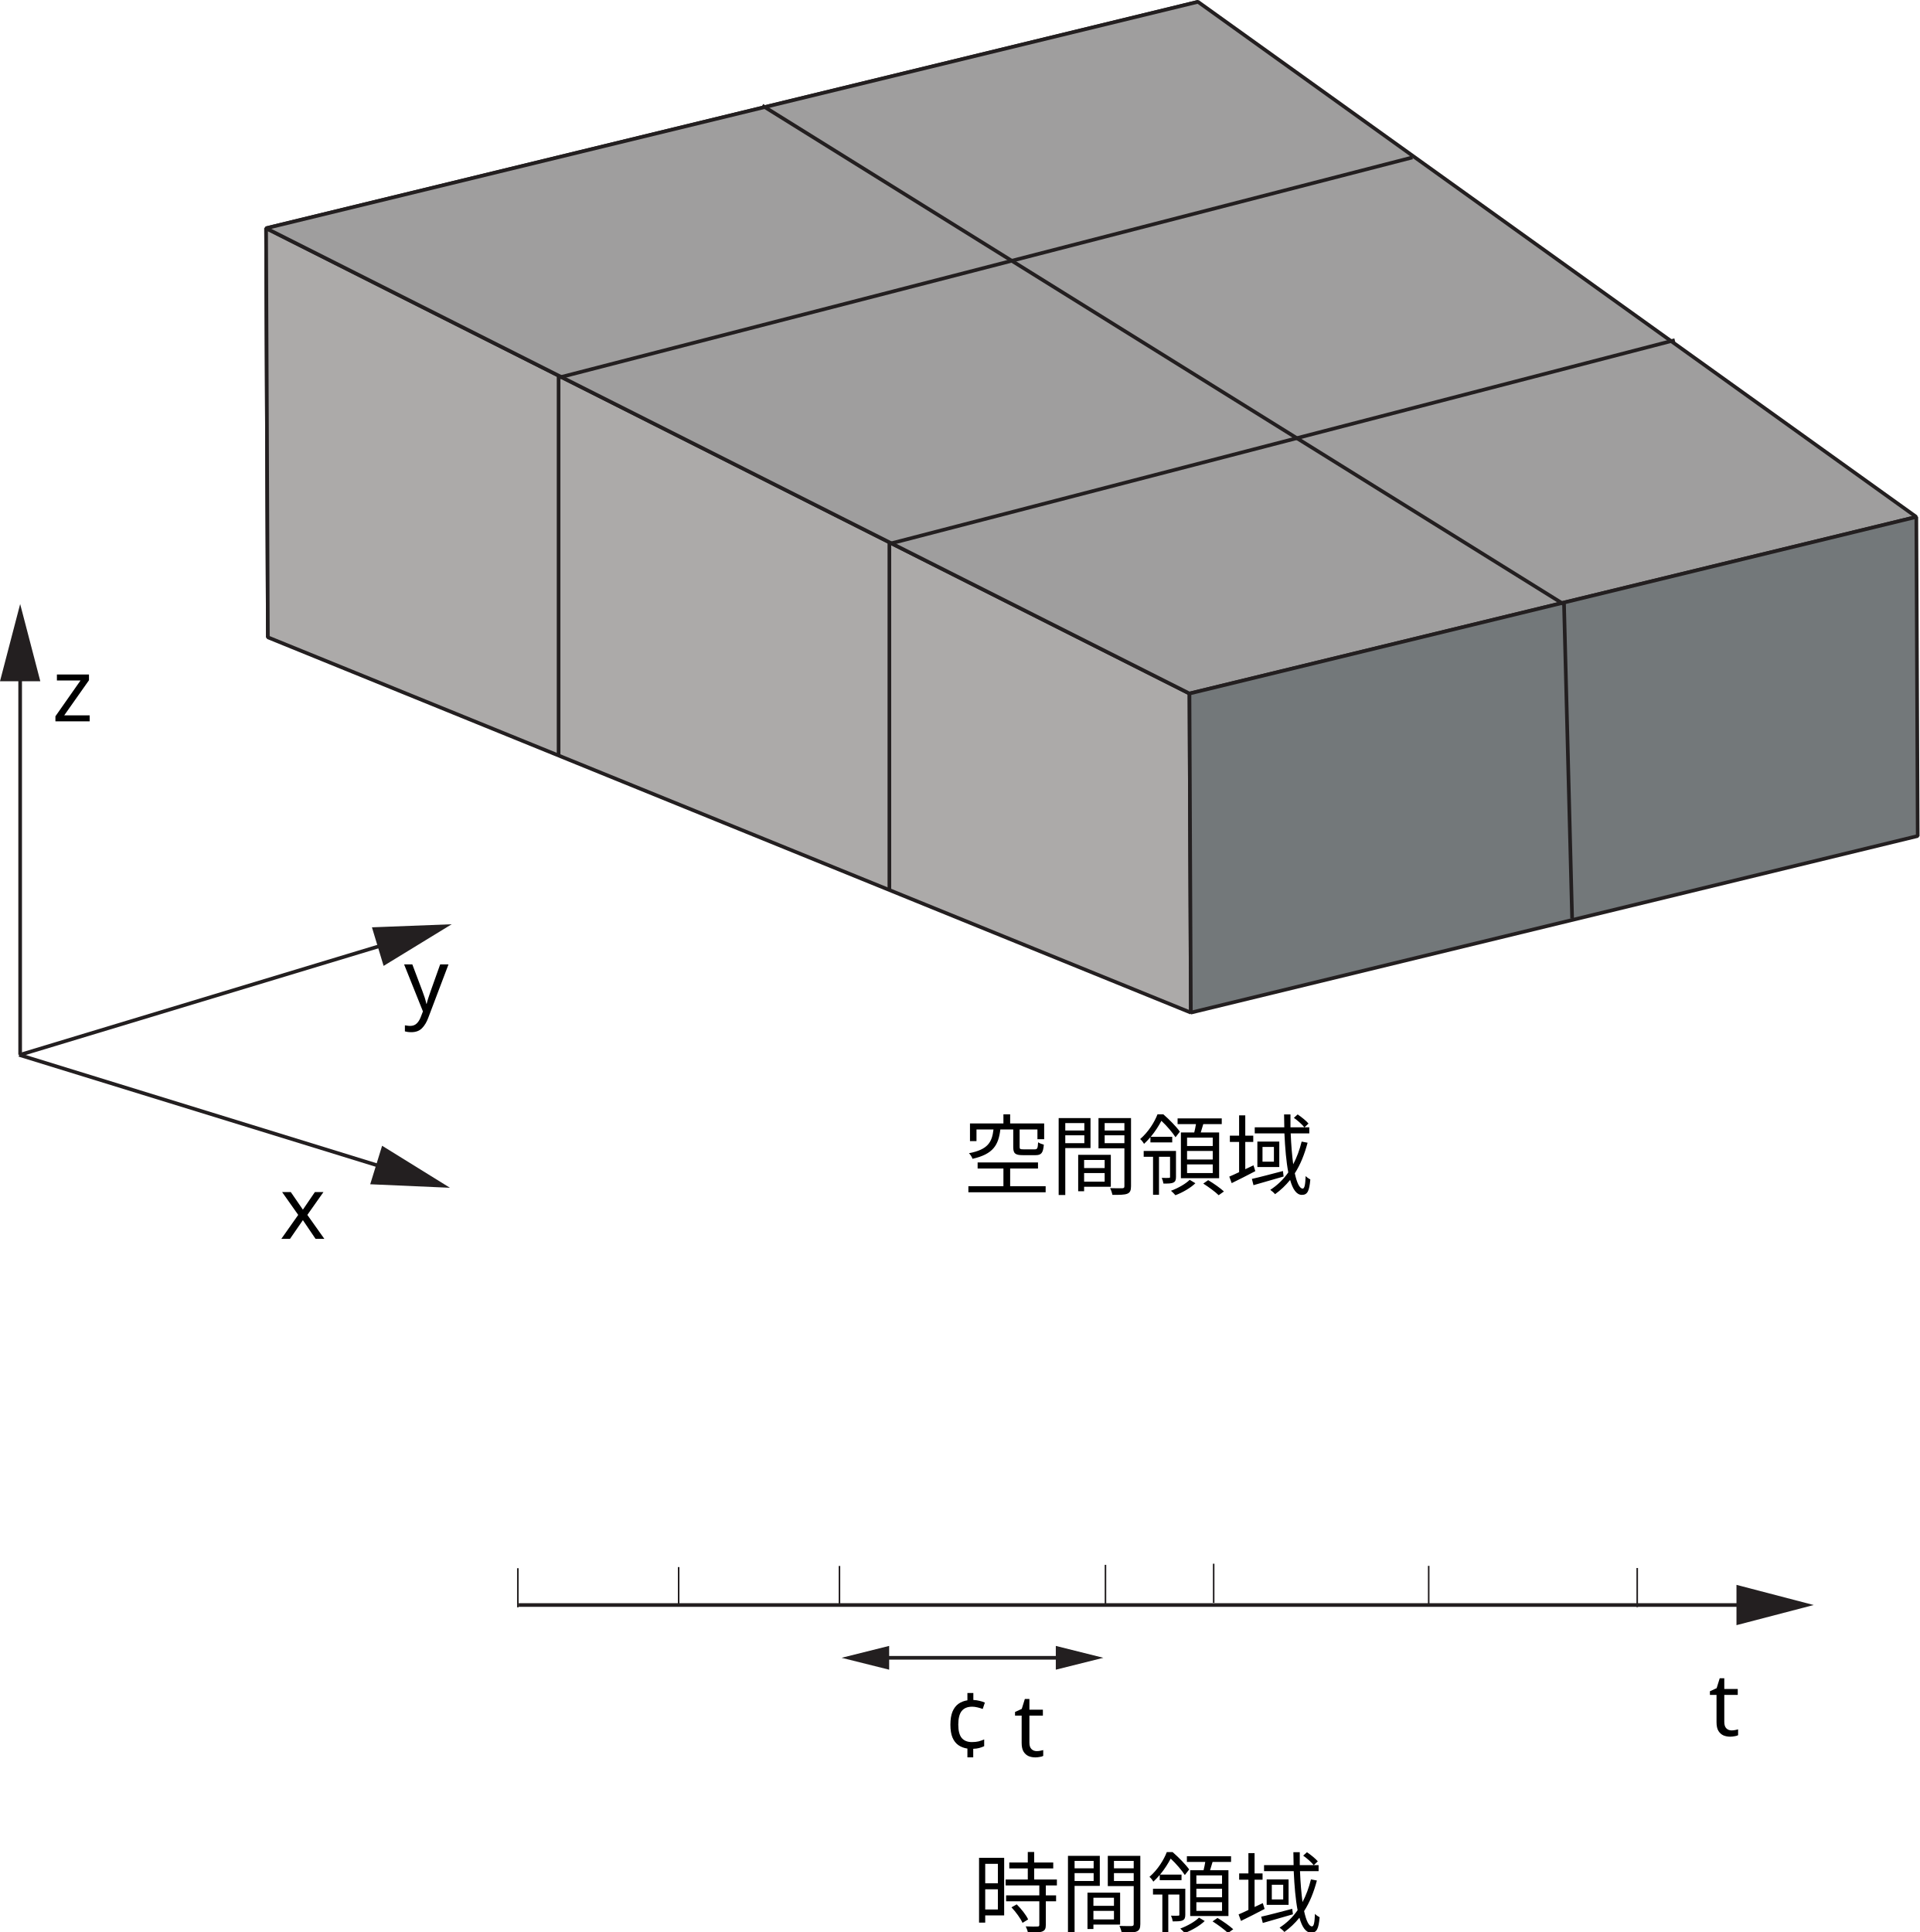
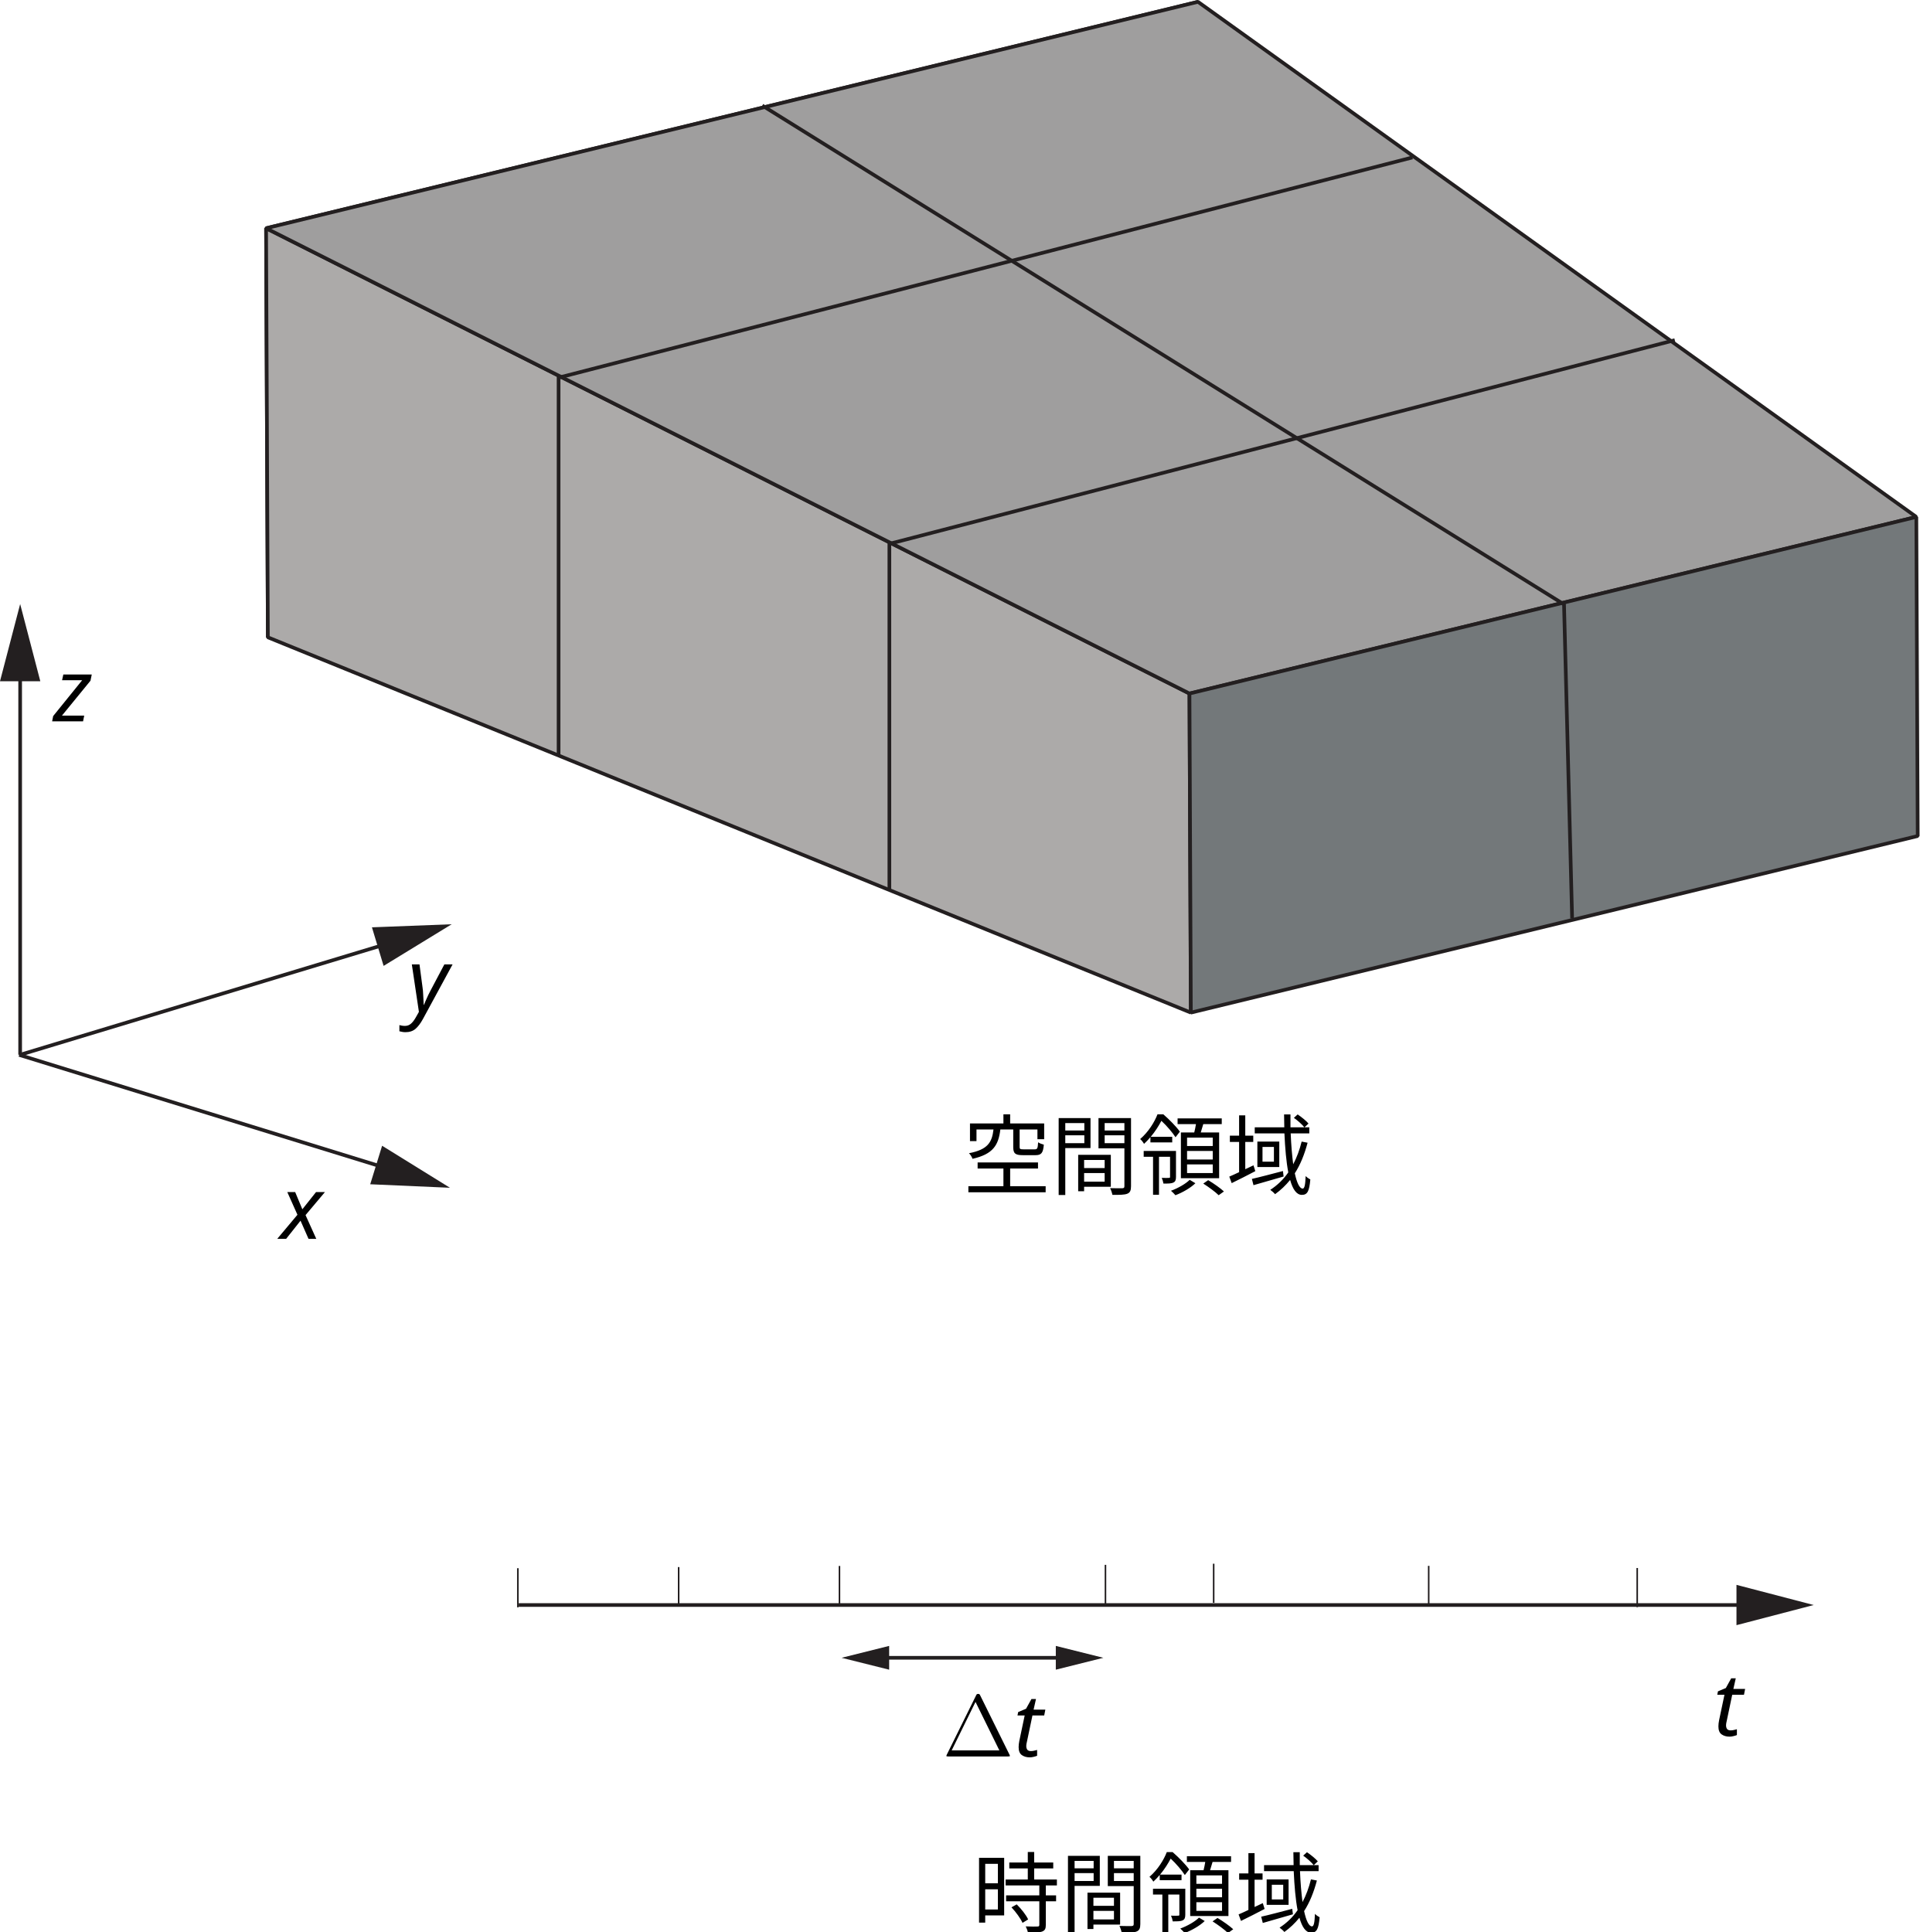
<svg xmlns="http://www.w3.org/2000/svg" id="svg3004" version="1.1" width="328.484" height="330.678" xml:space="preserve">
  <defs id="defs3008">
    <clipPath clipPathUnits="userSpaceOnUse" id="clipPath3032">
      <path d="m 1647.03,4932.62 2639.92,0 0,2299.77 -2639.92,0 0,-2299.77 z" id="path3034" />
    </clipPath>
    <clipPath clipPathUnits="userSpaceOnUse" id="clipPath3174">
      <path d="m 1916.87,1373.21 2100.09,0 0,1679.94 -2100.09,0 0,-1679.94 z" id="path3176" />
    </clipPath>
    <clipPath clipPathUnits="userSpaceOnUse" id="clipPath3224">
      <path d="m 3433.91,2115.3 c 18.44,0 33.47,-15.03 33.47,-33.47 0,-18.43 -15.03,-33.46 -33.47,-33.46 -18.43,0 -33.46,15.03 -33.46,33.46 0,18.44 15.03,33.47 33.46,33.47 z" clip-rule="evenodd" id="path3226" />
    </clipPath>
    <clipPath clipPathUnits="userSpaceOnUse" id="clipPath3492">
      <path d="m 1916.87,1373.21 2100.09,0 0,1679.94 -2100.09,0 0,-1679.94 z" id="path3494" />
    </clipPath>
    <clipPath clipPathUnits="userSpaceOnUse" id="clipPath3504">
      <path d="m 2692.58,2491.51 c 18.43,0 33.47,-15.03 33.47,-33.46 0,-18.43 -15.04,-33.46 -33.47,-33.46 -18.44,0 -33.46,15.03 -33.46,33.46 0,18.43 15.02,33.46 33.46,33.46 z" clip-rule="evenodd" id="path3506" />
    </clipPath>
    <clipPath clipPathUnits="userSpaceOnUse" id="clipPath3772">
      <path d="m 1916.87,1373.21 2100.09,0 0,1679.94 -2100.09,0 0,-1679.94 z" id="path3774" />
    </clipPath>
  </defs>
  <g id="g3012" transform="matrix(1.25,0,0,-1.25,-207.0437,903.3118)">
+     <text xml:space="preserve" style="font-size:11.955px;font-style:italic;font-variant:normal;font-weight:normal;font-stretch:normal;text-align:start;line-height:125%;letter-spacing:0px;word-spacing:0px;writing-mode:lr-tb;text-anchor:start;fill:#000000;fill-opacity:1;stroke:none;font-family:LMMathItalic12;-inkscape-font-specification:LMMathItalic12 Italic" x="172.947" y="-623.883" id="text3040" transform="scale(1,-1)">
+       <tspan id="tspan3042" x="172.947" y="-623.883">z</tspan>
+     </text>
+     <text transform="scale(1,-1)" id="text3044" y="-584.193" x="221.436" style="font-size:11.955px;font-style:italic;font-variant:normal;font-weight:normal;font-stretch:normal;text-align:start;line-height:125%;letter-spacing:0px;word-spacing:0px;writing-mode:lr-tb;text-anchor:start;fill:#000000;fill-opacity:1;stroke:none;font-family:LMMathItalic12;-inkscape-font-specification:LMMathItalic12 Italic" xml:space="preserve">
+       <tspan y="-584.193" x="221.436" id="tspan3046">y</tspan>
+     </text>
+     <text xml:space="preserve" style="font-size:11.955px;font-style:italic;font-variant:normal;font-weight:normal;font-stretch:normal;text-align:start;line-height:125%;letter-spacing:0px;word-spacing:0px;writing-mode:lr-tb;text-anchor:start;fill:#000000;fill-opacity:1;stroke:none;font-family:LMMathItalic12;-inkscape-font-specification:LMMathItalic12 Italic" x="304.399" y="-482.144" id="text3052" transform="scale(1,-1)">
+       <tspan id="tspan3054" x="304.399" y="-482.144">t</tspan>
+     </text>
+     <text xml:space="preserve" style="font-size:11.955px;font-style:italic;font-variant:normal;font-weight:normal;font-stretch:normal;text-align:start;line-height:125%;letter-spacing:0px;word-spacing:0px;writing-mode:lr-tb;text-anchor:start;fill:#000000;fill-opacity:1;stroke:none;font-family:LMMathItalic12;-inkscape-font-specification:LMMathItalic12 Italic" x="400.201" y="-484.98" id="text3052-0" transform="scale(1,-1)">
+       <tspan id="tspan3054-4" x="400.201" y="-484.98">t</tspan>
+     </text>
+     <text xml:space="preserve" style="font-size:12px;font-style:normal;font-variant:normal;font-weight:normal;font-stretch:normal;text-align:start;line-height:125%;letter-spacing:0px;word-spacing:0px;writing-mode:lr-tb;text-anchor:start;fill:#000000;fill-opacity:1;stroke:none;font-family:LMRoman12;-inkscape-font-specification:LMRoman12" x="294.651" y="-482.142" id="text3077" transform="scale(1,-1)">
+       <tspan x="294.651" y="-482.142" id="tspan3081">Δ</tspan>
+     </text>
    <path id="path3036" style="fill:#0b0c0b;fill-opacity:1;fill-rule:evenodd;stroke:none" d="m 329.882,666.386 -127.575,-31.002 -0.244,56.013 127.575,31.002 0.244,-56.013" />
    <path d="m 329.881,666.386 -127.575,-31.002 -0.244,56.013 127.575,31.002 0.244,-56.013 z" style="fill:none;stroke:#231f20;stroke-width:0.5;stroke-linecap:butt;stroke-linejoin:bevel;stroke-miterlimit:2.613;stroke-opacity:1;stroke-dasharray:none" id="path3040" />
    <path id="path3042" style="fill:#acaaa9;fill-opacity:1;fill-rule:evenodd;stroke:none" d="m 328.665,583.996 -126.358,51.388 -0.244,56.013 126.412,-63.711 0.19,-43.69" />
    <path d="m 328.664,583.996 -126.358,51.388 -0.244,56.013 126.412,-63.711 0.19,-43.691 z" style="fill:none;stroke:#231f20;stroke-width:0.5;stroke-linecap:butt;stroke-linejoin:bevel;stroke-miterlimit:2.613;stroke-opacity:1;stroke-dasharray:none" id="path3046" />
    <path id="path3048" style="fill:#9f9e9e;fill-opacity:1;fill-rule:evenodd;stroke:none" d="m 328.475,627.686 -126.412,63.711 127.575,31.002 98.345,-70.531 -99.508,-24.182" />
    <path d="m 328.474,627.687 -126.412,63.711 127.575,31.002 98.345,-70.532 -99.508,-24.181 z" style="fill:none;stroke:#231f20;stroke-width:0.5;stroke-linecap:butt;stroke-linejoin:bevel;stroke-miterlimit:2.613;stroke-opacity:1;stroke-dasharray:none" id="path3052" />
    <path id="path3054" style="fill:#73787a;fill-opacity:1;fill-rule:evenodd;stroke:none" d="m 428.173,608.177 -99.508,-24.181 -0.19,43.69 99.508,24.182 0.19,-43.691" />
    <path d="m 428.172,608.177 -99.508,-24.181 -0.19,43.691 99.508,24.181 0.19,-43.691 z" style="fill:none;stroke:#231f20;stroke-width:0.5;stroke-linecap:butt;stroke-linejoin:bevel;stroke-miterlimit:2.613;stroke-opacity:1;stroke-dasharray:none" id="path3058" />
    <path d="m 242.105,619.195 0,51.744 116.894,30.154" style="fill:none;stroke:#231f20;stroke-width:0.5;stroke-linecap:butt;stroke-linejoin:miter;stroke-miterlimit:2.613;stroke-opacity:1;stroke-dasharray:none" id="path3062" />
    <path d="m 287.391,600.681 0,47.506 107.524,27.889" style="fill:none;stroke:#231f20;stroke-width:0.5;stroke-linecap:butt;stroke-linejoin:miter;stroke-miterlimit:2.613;stroke-opacity:1;stroke-dasharray:none" id="path3066" />
    <path d="M 269.991,708.197 379.674,639.94" style="fill:none;stroke:#231f20;stroke-width:0.5;stroke-linecap:butt;stroke-linejoin:miter;stroke-miterlimit:2.613;stroke-opacity:1;stroke-dasharray:none" id="path3070" />
    <path d="m 379.744,640.163 1.116,-43.275" style="fill:none;stroke:#231f20;stroke-width:0.5;stroke-linecap:butt;stroke-linejoin:miter;stroke-miterlimit:2.613;stroke-opacity:1;stroke-dasharray:none" id="path3074" />
    <path d="m 168.394,578.225 0,54.834" style="fill:none;stroke:#231f20;stroke-width:0.5;stroke-linecap:butt;stroke-linejoin:miter;stroke-miterlimit:2.613;stroke-opacity:1;stroke-dasharray:none" id="path3078" />
    <path id="path3080" style="fill:#231f20;fill-opacity:1;fill-rule:evenodd;stroke:none" d="m 165.635,629.37 2.76,10.571 2.759,-10.571 -5.519,0" />
    <path d="m 236.649,502.88 170.398,0" style="fill:none;stroke:#231f20;stroke-width:0.5;stroke-linecap:butt;stroke-linejoin:miter;stroke-miterlimit:2.613;stroke-opacity:1;stroke-dasharray:none" id="path3084" />
    <path id="path3086" style="fill:#231f20;fill-opacity:1;fill-rule:evenodd;stroke:none" d="m 403.36,505.64 10.572,-2.76 -10.572,-2.759 0,5.519" />
    <path d="m 168.257,578.208 52.4,-16.166" style="fill:none;stroke:#231f20;stroke-width:0.5;stroke-linecap:butt;stroke-linejoin:miter;stroke-miterlimit:2.613;stroke-opacity:1;stroke-dasharray:none" id="path3090" />
    <path id="path3092" style="fill:#231f20;fill-opacity:1;fill-rule:evenodd;stroke:none" d="m 217.946,565.766 9.288,-5.754 -10.915,0.481 1.627,5.273" />
    <path d="m 168.394,578.225 52.489,15.876" style="fill:none;stroke:#231f20;stroke-width:0.5;stroke-linecap:butt;stroke-linejoin:miter;stroke-miterlimit:2.613;stroke-opacity:1;stroke-dasharray:none" id="path3096" />
    <path id="path3098" style="fill:#231f20;fill-opacity:1;fill-rule:evenodd;stroke:none" d="m 216.553,595.675 10.918,0.42 -9.32,-5.702 -1.598,5.282" />
    <path d="m 236.529,507.921 0,-5.353" style="fill:none;stroke:#231f20;stroke-width:0.216;stroke-linecap:butt;stroke-linejoin:miter;stroke-miterlimit:2.613;stroke-opacity:1;stroke-dasharray:none" id="path3102" />
    <path d="m 258.544,508.075 0,-5.354" style="fill:none;stroke:#231f20;stroke-width:0.216;stroke-linecap:butt;stroke-linejoin:miter;stroke-miterlimit:2.613;stroke-opacity:1;stroke-dasharray:none" id="path3106" />
    <path d="m 280.558,508.228 0,-5.354" style="fill:none;stroke:#231f20;stroke-width:0.216;stroke-linecap:butt;stroke-linejoin:miter;stroke-miterlimit:2.613;stroke-opacity:1;stroke-dasharray:none" id="path3110" />
    <path d="m 316.973,508.381 0,-5.354" style="fill:none;stroke:#231f20;stroke-width:0.216;stroke-linecap:butt;stroke-linejoin:miter;stroke-miterlimit:2.613;stroke-opacity:1;stroke-dasharray:none" id="path3114" />
    <path d="m 331.787,508.534 0,-5.354" style="fill:none;stroke:#231f20;stroke-width:0.216;stroke-linecap:butt;stroke-linejoin:miter;stroke-miterlimit:2.613;stroke-opacity:1;stroke-dasharray:none" id="path3118" />
    <path d="m 361.225,508.241 0,-5.354" style="fill:none;stroke:#231f20;stroke-width:0.216;stroke-linecap:butt;stroke-linejoin:miter;stroke-miterlimit:2.613;stroke-opacity:1;stroke-dasharray:none" id="path3122" />
    <path d="m 389.771,507.948 0,-5.354" style="fill:none;stroke:#231f20;stroke-width:0.216;stroke-linecap:butt;stroke-linejoin:miter;stroke-miterlimit:2.613;stroke-opacity:1;stroke-dasharray:none" id="path3126" />
    <path d="m 284.85,495.653 27.836,0" style="fill:none;stroke:#231f20;stroke-width:0.5;stroke-linecap:butt;stroke-linejoin:miter;stroke-miterlimit:2.613;stroke-opacity:1;stroke-dasharray:none" id="path3130" />
    <path id="path3132" style="fill:#231f20;fill-opacity:1;fill-rule:evenodd;stroke:none" d="m 287.361,497.281 -6.513,-1.628 6.513,-1.628 0,3.256" />
    <path id="path3134" style="fill:#231f20;fill-opacity:1;fill-rule:evenodd;stroke:none" d="m 310.176,497.281 6.513,-1.628 -6.513,-1.628 0,3.256" />
-     <text transform="scale(1,-1)" id="text3138" x="172.755" y="-623.884">
-       <tspan style="font-size:11.955px;font-variant:normal;font-weight:normal;writing-mode:lr-tb;fill:#000000;fill-opacity:1;fill-rule:nonzero;stroke:none;font-family:CMTI12;-inkscape-font-specification:CMTI12" x="172.755" y="-623.884" id="tspan3140">z</tspan>
-       <tspan style="font-size:11.955px;font-variant:normal;font-weight:normal;writing-mode:lr-tb;fill:#000000;fill-opacity:1;fill-rule:nonzero;stroke:none;font-family:CMTI12;-inkscape-font-specification:CMTI12" x="220.941" y="-584.194" id="tspan3142">y</tspan>
-       <tspan style="font-size:11.955px;font-variant:normal;font-weight:normal;writing-mode:lr-tb;fill:#000000;fill-opacity:1;fill-rule:nonzero;stroke:none;font-family:CMTI12;-inkscape-font-specification:CMTI12" x="203.931" y="-553.018" id="tspan3144">x</tspan>
-     </text>
-     <text transform="scale(1,-1)" id="text3150" x="399.537" y="-484.978">
-       <tspan style="font-size:11.955px;font-variant:normal;font-weight:normal;writing-mode:lr-tb;fill:#000000;fill-opacity:1;fill-rule:nonzero;stroke:none;font-family:CMTI12;-inkscape-font-specification:CMTI12" x="399.537" y="-484.978" id="tspan3152">t</tspan>
-     </text>
-     <text transform="scale(1,-1)" id="text3154" x="288.981" y="-459.463" style="font-size:12px;font-style:normal;font-variant:normal;font-weight:normal;font-stretch:normal;text-align:start;line-height:125%;writing-mode:lr-tb;text-anchor:start;font-family:cmr12;-inkscape-font-specification:cmr12">
-       <tspan style="font-size:12px;font-style:normal;font-variant:normal;font-weight:normal;font-stretch:normal;text-align:start;line-height:125%;writing-mode:lr-tb;text-anchor:start;fill:#000000;fill-opacity:1;fill-rule:nonzero;stroke:none;font-family:cmr12;-inkscape-font-specification:cmr12" x="294.651" y="-482.143" id="tspan3158">¢</tspan>
-     </text>
-     <text transform="scale(1,-1)" id="text3160" x="304.406" y="-482.143">
-       <tspan style="font-size:11.955px;font-variant:normal;font-weight:normal;writing-mode:lr-tb;fill:#000000;fill-opacity:1;fill-rule:nonzero;stroke:none;font-family:CMMI12;-inkscape-font-specification:CMMI12" x="304.406" y="-482.143" id="tspan3162">t</tspan>
-     </text>
    <text xml:space="preserve" style="font-size:40px;font-style:normal;font-weight:normal;line-height:125%;letter-spacing:0px;word-spacing:0px;fill:#000000;fill-opacity:1;stroke:none;font-family:Sans" x="-67.587" y="243.484" id="text3069" transform="matrix(0.8,0,0,-0.8,165.635,722.6494)">
      <tspan x="-67.587" y="243.484" id="tspan3077" />
    </text>
    <text xml:space="preserve" style="font-size:12px;font-style:normal;font-variant:normal;font-weight:normal;font-stretch:normal;text-align:start;line-height:125%;letter-spacing:0px;word-spacing:0px;writing-mode:lr-tb;text-anchor:start;fill:#000000;fill-opacity:1;stroke:none;font-family:IPAMincho;-inkscape-font-specification:IPAMincho" x="297.488" y="-559.989" id="text3071" transform="scale(1,-1)">
      <tspan id="tspan3073" x="297.488" y="-559.989">空間領域</tspan>
    </text>
    <text xml:space="preserve" style="font-size:12px;font-style:normal;font-variant:normal;font-weight:normal;font-stretch:normal;text-align:start;line-height:125%;letter-spacing:0px;word-spacing:0px;writing-mode:lr-tb;text-anchor:start;fill:#000000;fill-opacity:1;stroke:none;font-family:IPAMincho;-inkscape-font-specification:IPAMincho" x="298.762" y="-458.968" id="text3075" transform="scale(1,-1)">
      <tspan id="tspan3078" x="298.762" y="-458.968">時間領域</tspan>
    </text>
+     <text xml:space="preserve" style="font-size:11.955px;font-style:italic;font-variant:normal;font-weight:normal;font-stretch:normal;text-align:start;line-height:125%;letter-spacing:0px;word-spacing:0px;writing-mode:lr-tb;text-anchor:start;fill:#000000;fill-opacity:1;stroke:none;font-family:LMMathItalic12;-inkscape-font-specification:LMMathItalic12 Italic" x="204.026" y="-553.021" id="text3048" transform="scale(1,-1)">
+       <tspan id="tspan3050" x="204.026" y="-553.021">x</tspan>
+     </text>
  </g>
</svg>
